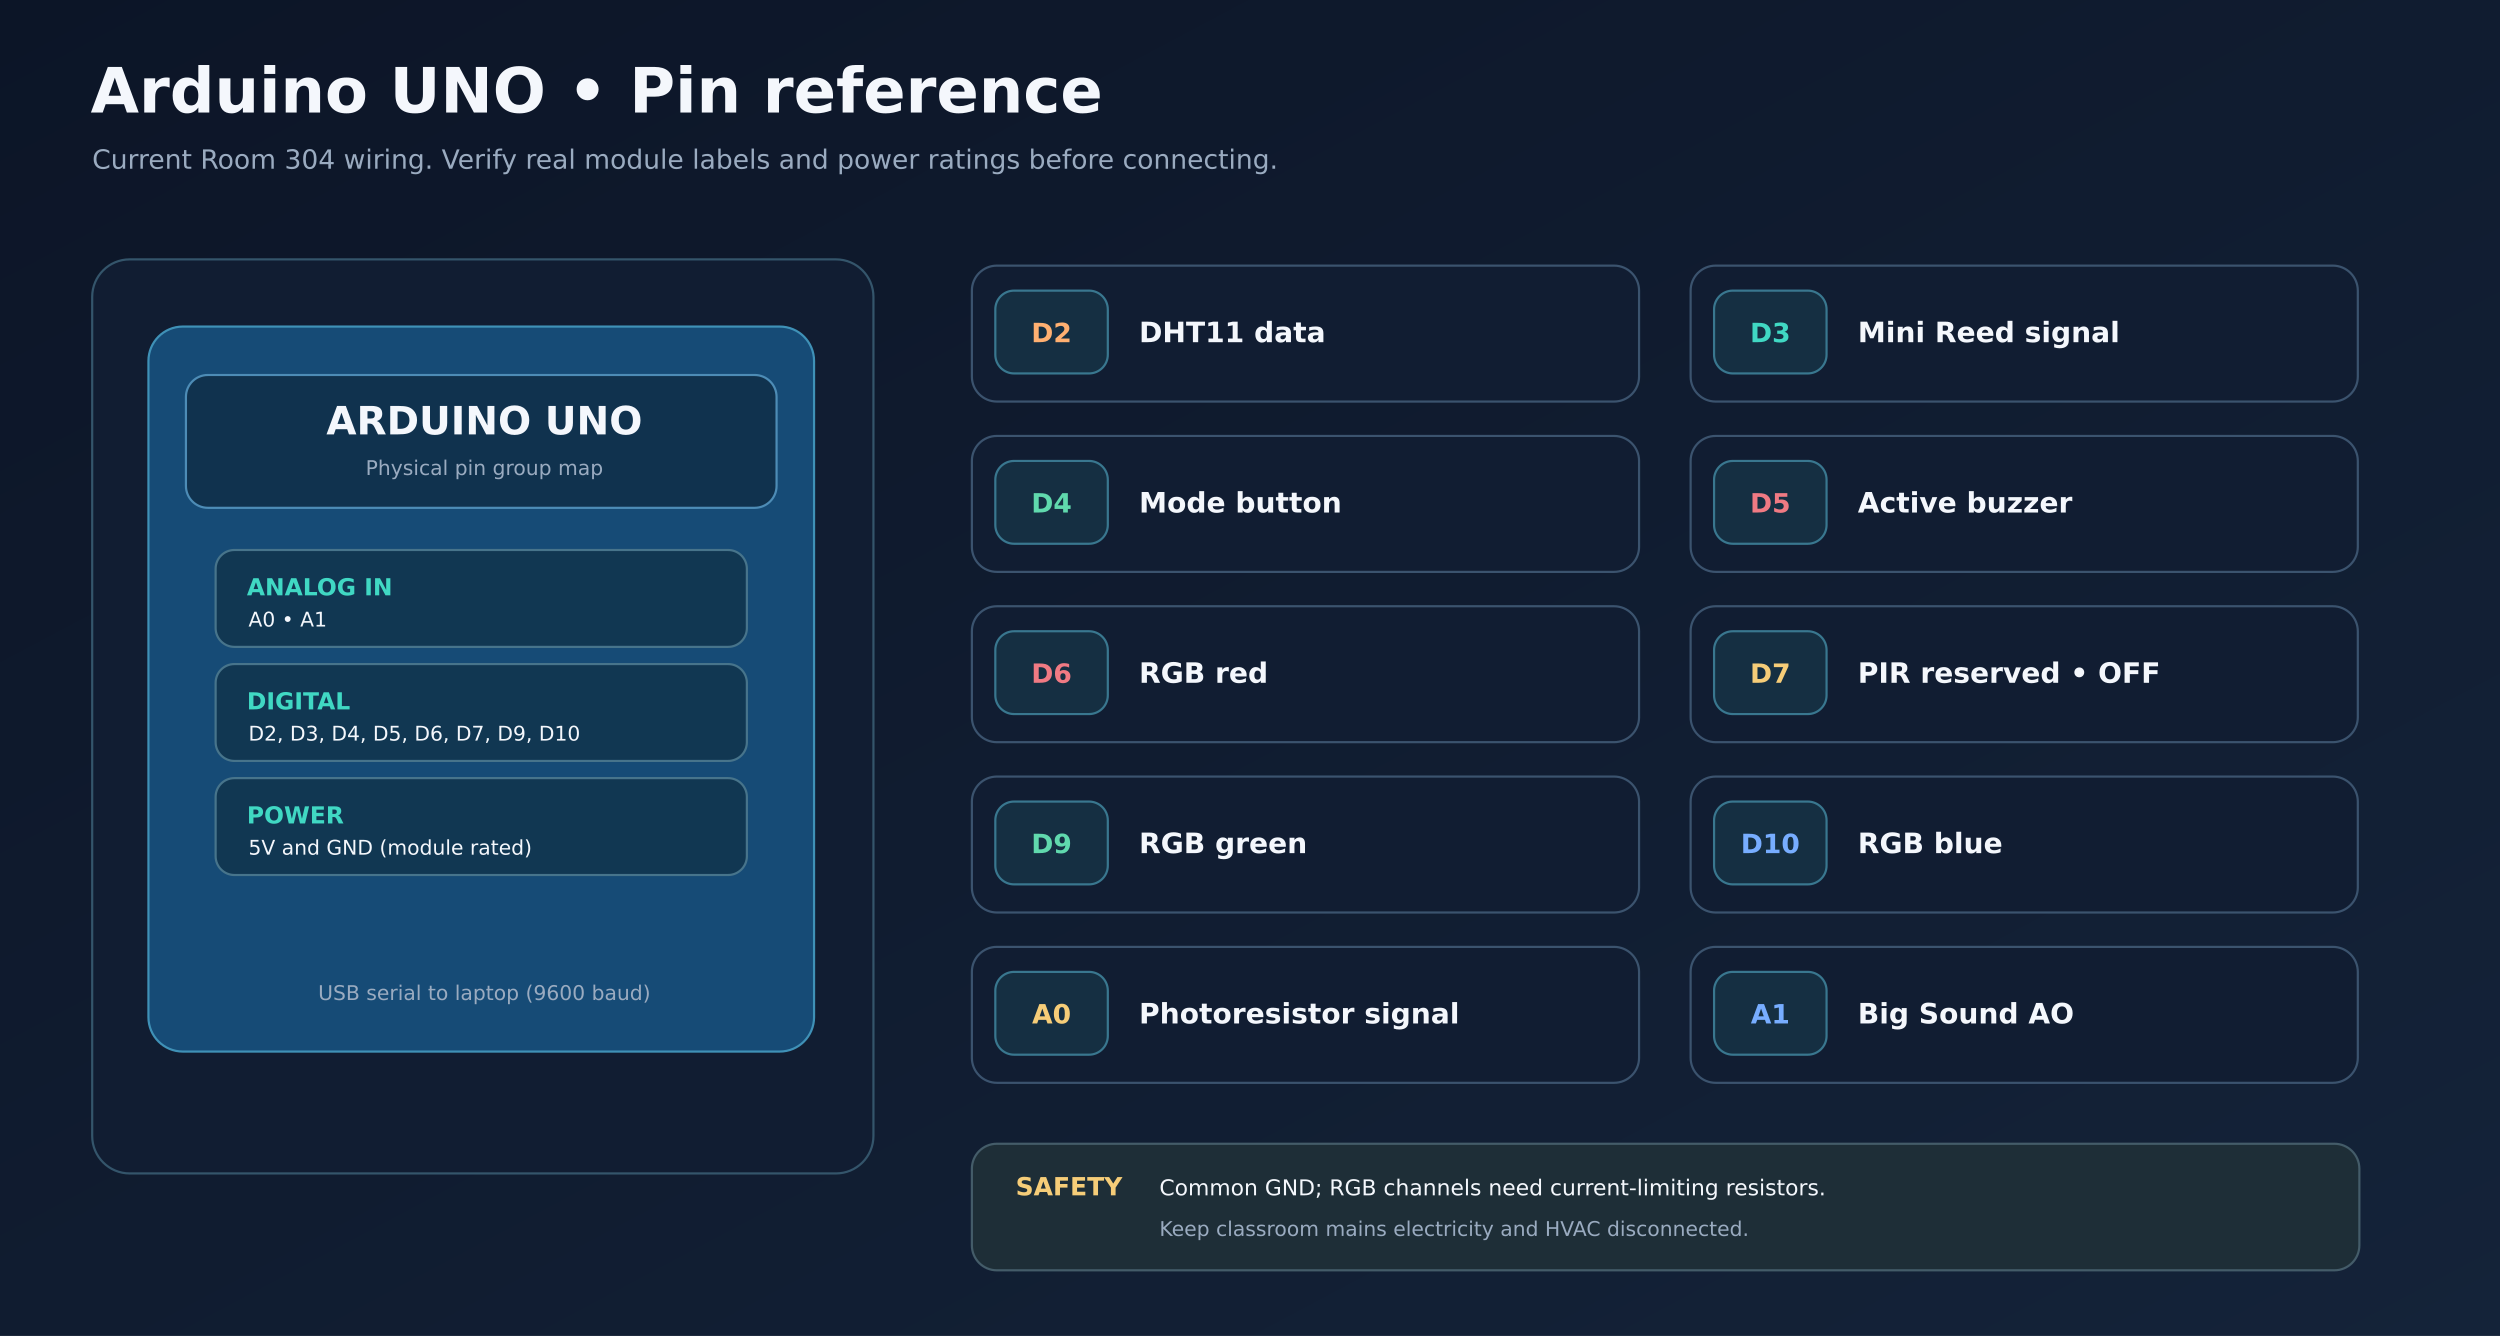
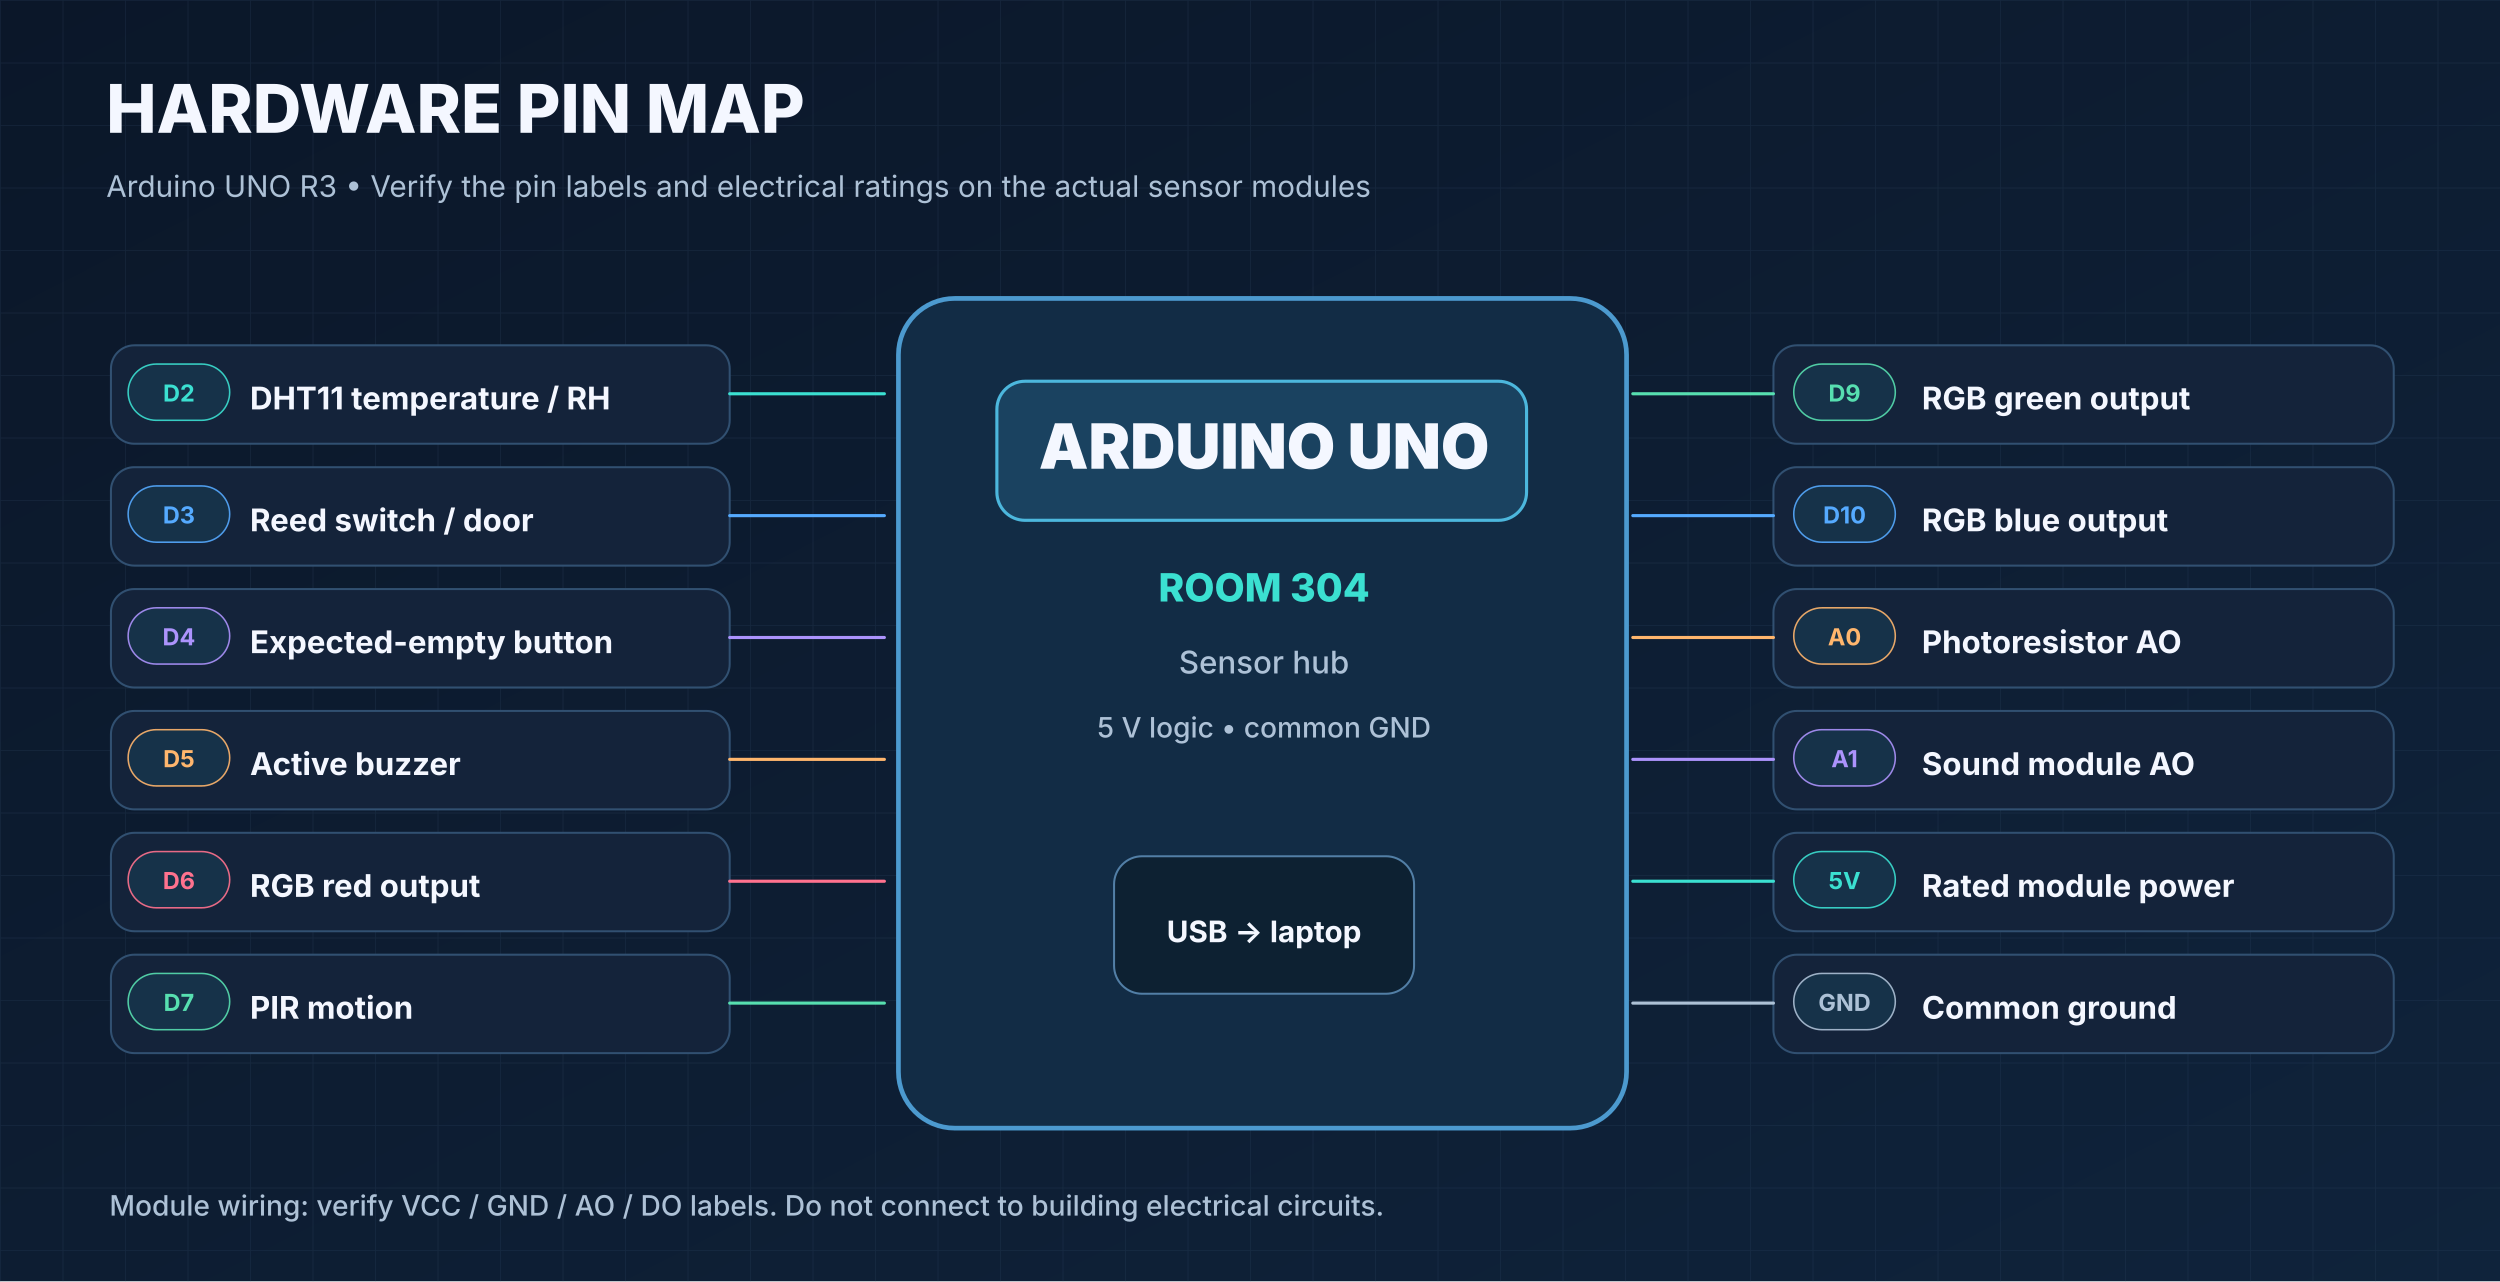
- <svg xmlns="http://www.w3.org/2000/svg" width="1600" height="855" viewBox="0 0 1600 855" role="img">
+ <svg xmlns="http://www.w3.org/2000/svg" width="1600" height="820" viewBox="0 0 1600 820">
  <defs>
-     <linearGradient id="bg" x1="0" y1="0" x2="1" y2="1">
-       <stop offset="0" stop-color="#0C1527" />
-       <stop offset="1" stop-color="#142339" />
+     <linearGradient id="bg" x1="0" x2="1" y1="0" y2="1">
+       <stop offset="0%" stop-color="#0b1729" />
+       <stop offset="100%" stop-color="#0f233b" />
    </linearGradient>
-     <linearGradient id="ac" x1="0" y1="0" x2="1" y2="1">
-       <stop offset="0" stop-color="#46E3C9" />
-       <stop offset="1" stop-color="#4A9FE8" />
+     <linearGradient id="teal" x1="0" x2="1" y1="0" y2="1">
+       <stop offset="0%" stop-color="#47e0c1" />
+       <stop offset="100%" stop-color="#4fa3eb" />
    </linearGradient>
-     <marker id="arrow" markerWidth="12" markerHeight="12" refX="9" refY="5" orient="auto" markerUnits="userSpaceOnUse">
-       <path d="M0 0 L10 5 L0 10Z" fill="#53D9C6" />
-     </marker>
+     <pattern id="grid" width="40" height="40" patternUnits="userSpaceOnUse">
+       <path d="M40 0H0V40" stroke="#304b67" opacity=".26" stroke-width="1" fill="none" />
+     </pattern>
  </defs>
  <rect width="100%" height="100%" fill="url(#bg)" />
-   <text x="58" y="72" font-family="'DejaVu Sans', 'Arial', sans-serif" font-size="40" font-weight="800" text-anchor="start" fill="#F4F7FC">Arduino UNO • Pin reference</text>
-   <text x="59" y="108" font-family="'DejaVu Sans', 'Arial', sans-serif" font-size="17" font-weight="400" text-anchor="start" fill="#9AABC0">Current Room 304 wiring. Verify real module labels and power ratings before connecting.</text>
-   <rect x="59" y="166" width="500" height="585" rx="24" fill="#111D32" stroke="#34556B" stroke-width="1.4" />
-   <rect x="95" y="209" width="426" height="464" rx="22" fill="#164B76" stroke="#3F91B7" stroke-width="1.4" />
-   <rect x="119" y="240" width="378" height="85" rx="14" fill="#10324E" stroke="#4D8CB6" stroke-width="1.4" />
-   <text x="310" y="278" font-family="'DejaVu Sans', 'Arial', sans-serif" font-size="25" font-weight="800" text-anchor="middle" fill="#F4F7FC">ARDUINO UNO</text>
-   <text x="310" y="304" font-family="'DejaVu Sans', 'Arial', sans-serif" font-size="13" font-weight="400" text-anchor="middle" fill="#9AABC0">Physical pin group map</text>
-   <rect x="138" y="352" width="340" height="62" rx="12" fill="#113752" stroke="#47748B" stroke-width="1.4" />
-   <text x="158" y="381" font-family="'DejaVu Sans', 'Arial', sans-serif" font-size="15" font-weight="700" text-anchor="start" fill="#40D8C3">ANALOG IN</text>
-   <text x="159" y="401" font-family="'DejaVu Sans', 'Arial', sans-serif" font-size="13" font-weight="400" text-anchor="start" fill="#F4F7FC">A0 • A1</text>
-   <rect x="138" y="425" width="340" height="62" rx="12" fill="#113752" stroke="#47748B" stroke-width="1.4" />
-   <text x="158" y="454" font-family="'DejaVu Sans', 'Arial', sans-serif" font-size="15" font-weight="700" text-anchor="start" fill="#40D8C3">DIGITAL</text>
-   <text x="159" y="474" font-family="'DejaVu Sans', 'Arial', sans-serif" font-size="13" font-weight="400" text-anchor="start" fill="#F4F7FC">D2, D3, D4, D5, D6, D7, D9, D10</text>
-   <rect x="138" y="498" width="340" height="62" rx="12" fill="#113752" stroke="#47748B" stroke-width="1.4" />
-   <text x="158" y="527" font-family="'DejaVu Sans', 'Arial', sans-serif" font-size="15" font-weight="700" text-anchor="start" fill="#40D8C3">POWER</text>
-   <text x="159" y="547" font-family="'DejaVu Sans', 'Arial', sans-serif" font-size="13" font-weight="400" text-anchor="start" fill="#F4F7FC">5V and GND (module rated)</text>
-   <text x="310" y="640" font-family="'DejaVu Sans', 'Arial', sans-serif" font-size="13" font-weight="400" text-anchor="middle" fill="#9AABC0">USB serial to laptop (9600 baud)</text>
-   <rect x="622" y="170" width="427" height="87" rx="16" fill="#111D32" stroke="#3B536E" stroke-width="1.4" />
-   <rect x="637" y="186" width="72" height="53" rx="12" fill="#152F42" stroke="#39778F" stroke-width="1.4" />
-   <text x="673" y="219" font-family="'DejaVu Sans', 'Arial', sans-serif" font-size="17" font-weight="800" text-anchor="middle" fill="#FFB071">D2</text>
-   <text x="729" y="219" font-family="'DejaVu Sans', 'Arial', sans-serif" font-size="18" font-weight="600" text-anchor="start" fill="#F4F7FC">DHT11 data</text>
-   <rect x="1082" y="170" width="427" height="87" rx="16" fill="#111D32" stroke="#3B536E" stroke-width="1.4" />
-   <rect x="1097" y="186" width="72" height="53" rx="12" fill="#152F42" stroke="#39778F" stroke-width="1.4" />
-   <text x="1133" y="219" font-family="'DejaVu Sans', 'Arial', sans-serif" font-size="17" font-weight="800" text-anchor="middle" fill="#40D8C3">D3</text>
-   <text x="1189" y="219" font-family="'DejaVu Sans', 'Arial', sans-serif" font-size="18" font-weight="600" text-anchor="start" fill="#F4F7FC">Mini Reed signal</text>
-   <rect x="622" y="279" width="427" height="87" rx="16" fill="#111D32" stroke="#3B536E" stroke-width="1.4" />
-   <rect x="637" y="295" width="72" height="53" rx="12" fill="#152F42" stroke="#39778F" stroke-width="1.4" />
-   <text x="673" y="328" font-family="'DejaVu Sans', 'Arial', sans-serif" font-size="17" font-weight="800" text-anchor="middle" fill="#60D9AD">D4</text>
-   <text x="729" y="328" font-family="'DejaVu Sans', 'Arial', sans-serif" font-size="18" font-weight="600" text-anchor="start" fill="#F4F7FC">Mode button</text>
-   <rect x="1082" y="279" width="427" height="87" rx="16" fill="#111D32" stroke="#3B536E" stroke-width="1.4" />
-   <rect x="1097" y="295" width="72" height="53" rx="12" fill="#152F42" stroke="#39778F" stroke-width="1.4" />
-   <text x="1133" y="328" font-family="'DejaVu Sans', 'Arial', sans-serif" font-size="17" font-weight="800" text-anchor="middle" fill="#F07A83">D5</text>
-   <text x="1189" y="328" font-family="'DejaVu Sans', 'Arial', sans-serif" font-size="18" font-weight="600" text-anchor="start" fill="#F4F7FC">Active buzzer</text>
-   <rect x="622" y="388" width="427" height="87" rx="16" fill="#111D32" stroke="#3B536E" stroke-width="1.4" />
-   <rect x="637" y="404" width="72" height="53" rx="12" fill="#152F42" stroke="#39778F" stroke-width="1.4" />
-   <text x="673" y="437" font-family="'DejaVu Sans', 'Arial', sans-serif" font-size="17" font-weight="800" text-anchor="middle" fill="#F07A83">D6</text>
-   <text x="729" y="437" font-family="'DejaVu Sans', 'Arial', sans-serif" font-size="18" font-weight="600" text-anchor="start" fill="#F4F7FC">RGB red</text>
-   <rect x="1082" y="388" width="427" height="87" rx="16" fill="#111D32" stroke="#3B536E" stroke-width="1.4" />
-   <rect x="1097" y="404" width="72" height="53" rx="12" fill="#152F42" stroke="#39778F" stroke-width="1.4" />
-   <text x="1133" y="437" font-family="'DejaVu Sans', 'Arial', sans-serif" font-size="17" font-weight="800" text-anchor="middle" fill="#F6CD78">D7</text>
-   <text x="1189" y="437" font-family="'DejaVu Sans', 'Arial', sans-serif" font-size="18" font-weight="600" text-anchor="start" fill="#F4F7FC">PIR reserved  •  OFF</text>
-   <rect x="622" y="497" width="427" height="87" rx="16" fill="#111D32" stroke="#3B536E" stroke-width="1.4" />
-   <rect x="637" y="513" width="72" height="53" rx="12" fill="#152F42" stroke="#39778F" stroke-width="1.4" />
-   <text x="673" y="546" font-family="'DejaVu Sans', 'Arial', sans-serif" font-size="17" font-weight="800" text-anchor="middle" fill="#60D9AD">D9</text>
-   <text x="729" y="546" font-family="'DejaVu Sans', 'Arial', sans-serif" font-size="18" font-weight="600" text-anchor="start" fill="#F4F7FC">RGB green</text>
-   <rect x="1082" y="497" width="427" height="87" rx="16" fill="#111D32" stroke="#3B536E" stroke-width="1.4" />
-   <rect x="1097" y="513" width="72" height="53" rx="12" fill="#152F42" stroke="#39778F" stroke-width="1.4" />
-   <text x="1133" y="546" font-family="'DejaVu Sans', 'Arial', sans-serif" font-size="17" font-weight="800" text-anchor="middle" fill="#77ADFF">D10</text>
-   <text x="1189" y="546" font-family="'DejaVu Sans', 'Arial', sans-serif" font-size="18" font-weight="600" text-anchor="start" fill="#F4F7FC">RGB blue</text>
-   <rect x="622" y="606" width="427" height="87" rx="16" fill="#111D32" stroke="#3B536E" stroke-width="1.4" />
-   <rect x="637" y="622" width="72" height="53" rx="12" fill="#152F42" stroke="#39778F" stroke-width="1.4" />
-   <text x="673" y="655" font-family="'DejaVu Sans', 'Arial', sans-serif" font-size="17" font-weight="800" text-anchor="middle" fill="#F6CD78">A0</text>
-   <text x="729" y="655" font-family="'DejaVu Sans', 'Arial', sans-serif" font-size="18" font-weight="600" text-anchor="start" fill="#F4F7FC">Photoresistor signal</text>
-   <rect x="1082" y="606" width="427" height="87" rx="16" fill="#111D32" stroke="#3B536E" stroke-width="1.4" />
-   <rect x="1097" y="622" width="72" height="53" rx="12" fill="#152F42" stroke="#39778F" stroke-width="1.4" />
-   <text x="1133" y="655" font-family="'DejaVu Sans', 'Arial', sans-serif" font-size="17" font-weight="800" text-anchor="middle" fill="#77ADFF">A1</text>
-   <text x="1189" y="655" font-family="'DejaVu Sans', 'Arial', sans-serif" font-size="18" font-weight="600" text-anchor="start" fill="#F4F7FC">Big Sound AO</text>
-   <rect x="622" y="732" width="888" height="81" rx="16" fill="#1E2E37" stroke="#445C69" stroke-width="1.4" />
-   <text x="650" y="765" font-family="'DejaVu Sans', 'Arial', sans-serif" font-size="16" font-weight="800" text-anchor="start" fill="#F6CD78">SAFETY</text>
-   <text x="742" y="765" font-family="'DejaVu Sans', 'Arial', sans-serif" font-size="14" font-weight="400" text-anchor="start" fill="#F4F7FC">Common GND; RGB channels need current-limiting resistors.</text>
-   <text x="742" y="791" font-family="'DejaVu Sans', 'Arial', sans-serif" font-size="13" font-weight="400" text-anchor="start" fill="#9AABC0">Keep classroom mains electricity and HVAC disconnected.</text>
+   <rect width="100%" height="100%" fill="url(#grid)" />
+   <text x="68" y="85" fill="#f4f7ff" font-family="Inter,Segoe UI,Arial,sans-serif" font-weight="800" font-size="43" text-anchor="start" letter-spacing="0">HARDWARE PIN MAP</text>
+   <text x="68" y="126" fill="#adc1d6" font-family="Inter,Segoe UI,Arial,sans-serif" font-weight="400" font-size="19" text-anchor="start" letter-spacing="0">Arduino UNO R3 • Verify the pin labels and electrical ratings on the actual sensor modules</text>
+   <rect x="575" y="191" width="466" height="531" rx="36" fill="#122c45" stroke="#4c9acf" stroke-width="3" opacity="1" />
+   <rect x="638" y="244" width="339" height="89" rx="18" fill="#1a4260" stroke="#4cb7dd" stroke-width="2" opacity="1" />
+   <text x="809" y="300" fill="#f4f7ff" font-family="Inter,Segoe UI,Arial,sans-serif" font-weight="850" font-size="40" text-anchor="middle" letter-spacing="0">ARDUINO UNO</text>
+   <text x="809" y="385" fill="#3be0d1" font-family="Inter,Segoe UI,Arial,sans-serif" font-weight="800" font-size="25" text-anchor="middle" letter-spacing="0">ROOM 304</text>
+   <text x="809" y="431" fill="#adc1d6" font-family="Inter,Segoe UI,Arial,sans-serif" font-weight="500" font-size="20" text-anchor="middle" letter-spacing="0">Sensor hub</text>
+   <text x="809" y="472" fill="#adc1d6" font-family="Inter,Segoe UI,Arial,sans-serif" font-weight="500" font-size="18" text-anchor="middle" letter-spacing="0">5 V logic  •  common GND</text>
+   <rect x="713" y="548" width="192" height="88" rx="18" fill="#0d2132" stroke="#527fa6" stroke-width="1.3" opacity="1" />
+   <text x="809" y="603" fill="#f4f7ff" font-family="Inter,Segoe UI,Arial,sans-serif" font-weight="700" font-size="19" text-anchor="middle" letter-spacing="0">USB → laptop</text>
+   <rect x="71" y="221" width="396" height="63" rx="15" fill="#14233a" stroke="#315071" stroke-width="1.3" opacity="1" />
+   <rect x="82" y="233" width="65" height="36" rx="18" fill="#16344a" stroke="#3be0d1" stroke-width="1" opacity="0.9" />
+   <text x="114.5" y="257" fill="#3be0d1" font-family="Inter,Segoe UI,Arial,sans-serif" font-weight="700" font-size="15" text-anchor="middle" letter-spacing="0">D2</text>
+   <text x="160" y="262" fill="#f4f7ff" font-family="Inter,Segoe UI,Arial,sans-serif" font-weight="650" font-size="20" text-anchor="start" letter-spacing="0">DHT11 temperature / RH</text>
+   <line x1="467" y1="252" x2="566" y2="252" stroke="#3be0d1" stroke-width="2" stroke-linecap="round" />
+   <rect x="71" y="299" width="396" height="63" rx="15" fill="#14233a" stroke="#315071" stroke-width="1.3" opacity="1" />
+   <rect x="82" y="311" width="65" height="36" rx="18" fill="#16344a" stroke="#55aaff" stroke-width="1" opacity="0.9" />
+   <text x="114.5" y="335" fill="#55aaff" font-family="Inter,Segoe UI,Arial,sans-serif" font-weight="700" font-size="15" text-anchor="middle" letter-spacing="0">D3</text>
+   <text x="160" y="340" fill="#f4f7ff" font-family="Inter,Segoe UI,Arial,sans-serif" font-weight="650" font-size="20" text-anchor="start" letter-spacing="0">Reed switch / door</text>
+   <line x1="467" y1="330" x2="566" y2="330" stroke="#55aaff" stroke-width="2" stroke-linecap="round" />
+   <rect x="71" y="377" width="396" height="63" rx="15" fill="#14233a" stroke="#315071" stroke-width="1.3" opacity="1" />
+   <rect x="82" y="389" width="65" height="36" rx="18" fill="#16344a" stroke="#ac93fc" stroke-width="1" opacity="0.9" />
+   <text x="114.5" y="413" fill="#ac93fc" font-family="Inter,Segoe UI,Arial,sans-serif" font-weight="700" font-size="15" text-anchor="middle" letter-spacing="0">D4</text>
+   <text x="160" y="418" fill="#f4f7ff" font-family="Inter,Segoe UI,Arial,sans-serif" font-weight="650" font-size="20" text-anchor="start" letter-spacing="0">Expected-empty button</text>
+   <line x1="467" y1="408" x2="566" y2="408" stroke="#ac93fc" stroke-width="2" stroke-linecap="round" />
+   <rect x="71" y="455" width="396" height="63" rx="15" fill="#14233a" stroke="#315071" stroke-width="1.3" opacity="1" />
+   <rect x="82" y="467" width="65" height="36" rx="18" fill="#16344a" stroke="#ffb66d" stroke-width="1" opacity="0.9" />
+   <text x="114.5" y="491" fill="#ffb66d" font-family="Inter,Segoe UI,Arial,sans-serif" font-weight="700" font-size="15" text-anchor="middle" letter-spacing="0">D5</text>
+   <text x="160" y="496" fill="#f4f7ff" font-family="Inter,Segoe UI,Arial,sans-serif" font-weight="650" font-size="20" text-anchor="start" letter-spacing="0">Active buzzer</text>
+   <line x1="467" y1="486" x2="566" y2="486" stroke="#ffb66d" stroke-width="2" stroke-linecap="round" />
+   <rect x="71" y="533" width="396" height="63" rx="15" fill="#14233a" stroke="#315071" stroke-width="1.3" opacity="1" />
+   <rect x="82" y="545" width="65" height="36" rx="18" fill="#16344a" stroke="#ff728e" stroke-width="1" opacity="0.9" />
+   <text x="114.5" y="569" fill="#ff728e" font-family="Inter,Segoe UI,Arial,sans-serif" font-weight="700" font-size="15" text-anchor="middle" letter-spacing="0">D6</text>
+   <text x="160" y="574" fill="#f4f7ff" font-family="Inter,Segoe UI,Arial,sans-serif" font-weight="650" font-size="20" text-anchor="start" letter-spacing="0">RGB red output</text>
+   <line x1="467" y1="564" x2="566" y2="564" stroke="#ff728e" stroke-width="2" stroke-linecap="round" />
+   <rect x="71" y="611" width="396" height="63" rx="15" fill="#14233a" stroke="#315071" stroke-width="1.3" opacity="1" />
+   <rect x="82" y="623" width="65" height="36" rx="18" fill="#16344a" stroke="#57dfb0" stroke-width="1" opacity="0.9" />
+   <text x="114.5" y="647" fill="#57dfb0" font-family="Inter,Segoe UI,Arial,sans-serif" font-weight="700" font-size="15" text-anchor="middle" letter-spacing="0">D7</text>
+   <text x="160" y="652" fill="#f4f7ff" font-family="Inter,Segoe UI,Arial,sans-serif" font-weight="650" font-size="20" text-anchor="start" letter-spacing="0">PIR motion</text>
+   <line x1="467" y1="642" x2="566" y2="642" stroke="#57dfb0" stroke-width="2" stroke-linecap="round" />
+   <rect x="1135" y="221" width="397" height="63" rx="15" fill="#14233a" stroke="#315071" stroke-width="1.3" opacity="1" />
+   <rect x="1148" y="233" width="65" height="36" rx="18" fill="#16344a" stroke="#57dfb0" stroke-width="1" opacity="0.9" />
+   <text x="1180.5" y="257" fill="#57dfb0" font-family="Inter,Segoe UI,Arial,sans-serif" font-weight="700" font-size="15" text-anchor="middle" letter-spacing="0">D9</text>
+   <text x="1230" y="262" fill="#f4f7ff" font-family="Inter,Segoe UI,Arial,sans-serif" font-weight="650" font-size="20" text-anchor="start" letter-spacing="0">RGB green output</text>
+   <line x1="1045" y1="252" x2="1135" y2="252" stroke="#57dfb0" stroke-width="2" stroke-linecap="round" />
+   <rect x="1135" y="299" width="397" height="63" rx="15" fill="#14233a" stroke="#315071" stroke-width="1.3" opacity="1" />
+   <rect x="1148" y="311" width="65" height="36" rx="18" fill="#16344a" stroke="#55aaff" stroke-width="1" opacity="0.9" />
+   <text x="1180.5" y="335" fill="#55aaff" font-family="Inter,Segoe UI,Arial,sans-serif" font-weight="700" font-size="15" text-anchor="middle" letter-spacing="0">D10</text>
+   <text x="1230" y="340" fill="#f4f7ff" font-family="Inter,Segoe UI,Arial,sans-serif" font-weight="650" font-size="20" text-anchor="start" letter-spacing="0">RGB blue output</text>
+   <line x1="1045" y1="330" x2="1135" y2="330" stroke="#55aaff" stroke-width="2" stroke-linecap="round" />
+   <rect x="1135" y="377" width="397" height="63" rx="15" fill="#14233a" stroke="#315071" stroke-width="1.3" opacity="1" />
+   <rect x="1148" y="389" width="65" height="36" rx="18" fill="#16344a" stroke="#ffb66d" stroke-width="1" opacity="0.9" />
+   <text x="1180.5" y="413" fill="#ffb66d" font-family="Inter,Segoe UI,Arial,sans-serif" font-weight="700" font-size="15" text-anchor="middle" letter-spacing="0">A0</text>
+   <text x="1230" y="418" fill="#f4f7ff" font-family="Inter,Segoe UI,Arial,sans-serif" font-weight="650" font-size="20" text-anchor="start" letter-spacing="0">Photoresistor AO</text>
+   <line x1="1045" y1="408" x2="1135" y2="408" stroke="#ffb66d" stroke-width="2" stroke-linecap="round" />
+   <rect x="1135" y="455" width="397" height="63" rx="15" fill="#14233a" stroke="#315071" stroke-width="1.3" opacity="1" />
+   <rect x="1148" y="467" width="65" height="36" rx="18" fill="#16344a" stroke="#ac93fc" stroke-width="1" opacity="0.9" />
+   <text x="1180.5" y="491" fill="#ac93fc" font-family="Inter,Segoe UI,Arial,sans-serif" font-weight="700" font-size="15" text-anchor="middle" letter-spacing="0">A1</text>
+   <text x="1230" y="496" fill="#f4f7ff" font-family="Inter,Segoe UI,Arial,sans-serif" font-weight="650" font-size="20" text-anchor="start" letter-spacing="0">Sound module AO</text>
+   <line x1="1045" y1="486" x2="1135" y2="486" stroke="#ac93fc" stroke-width="2" stroke-linecap="round" />
+   <rect x="1135" y="533" width="397" height="63" rx="15" fill="#14233a" stroke="#315071" stroke-width="1.3" opacity="1" />
+   <rect x="1148" y="545" width="65" height="36" rx="18" fill="#16344a" stroke="#3be0d1" stroke-width="1" opacity="0.9" />
+   <text x="1180.5" y="569" fill="#3be0d1" font-family="Inter,Segoe UI,Arial,sans-serif" font-weight="700" font-size="15" text-anchor="middle" letter-spacing="0">5V</text>
+   <text x="1230" y="574" fill="#f4f7ff" font-family="Inter,Segoe UI,Arial,sans-serif" font-weight="650" font-size="20" text-anchor="start" letter-spacing="0">Rated module power</text>
+   <line x1="1045" y1="564" x2="1135" y2="564" stroke="#3be0d1" stroke-width="2" stroke-linecap="round" />
+   <rect x="1135" y="611" width="397" height="63" rx="15" fill="#14233a" stroke="#315071" stroke-width="1.3" opacity="1" />
+   <rect x="1148" y="623" width="65" height="36" rx="18" fill="#16344a" stroke="#adc1d6" stroke-width="1" opacity="0.9" />
+   <text x="1180.5" y="647" fill="#adc1d6" font-family="Inter,Segoe UI,Arial,sans-serif" font-weight="700" font-size="15" text-anchor="middle" letter-spacing="0">GND</text>
+   <text x="1230" y="652" fill="#f4f7ff" font-family="Inter,Segoe UI,Arial,sans-serif" font-weight="650" font-size="20" text-anchor="start" letter-spacing="0">Common ground</text>
+   <line x1="1045" y1="642" x2="1135" y2="642" stroke="#adc1d6" stroke-width="2" stroke-linecap="round" />
+   <text x="70" y="778" fill="#adc1d6" font-family="Inter,Segoe UI,Arial,sans-serif" font-weight="500" font-size="18" text-anchor="start" letter-spacing="0">Module wiring: verify VCC / GND / AO / DO labels. Do not connect to building electrical circuits.</text>
</svg>
